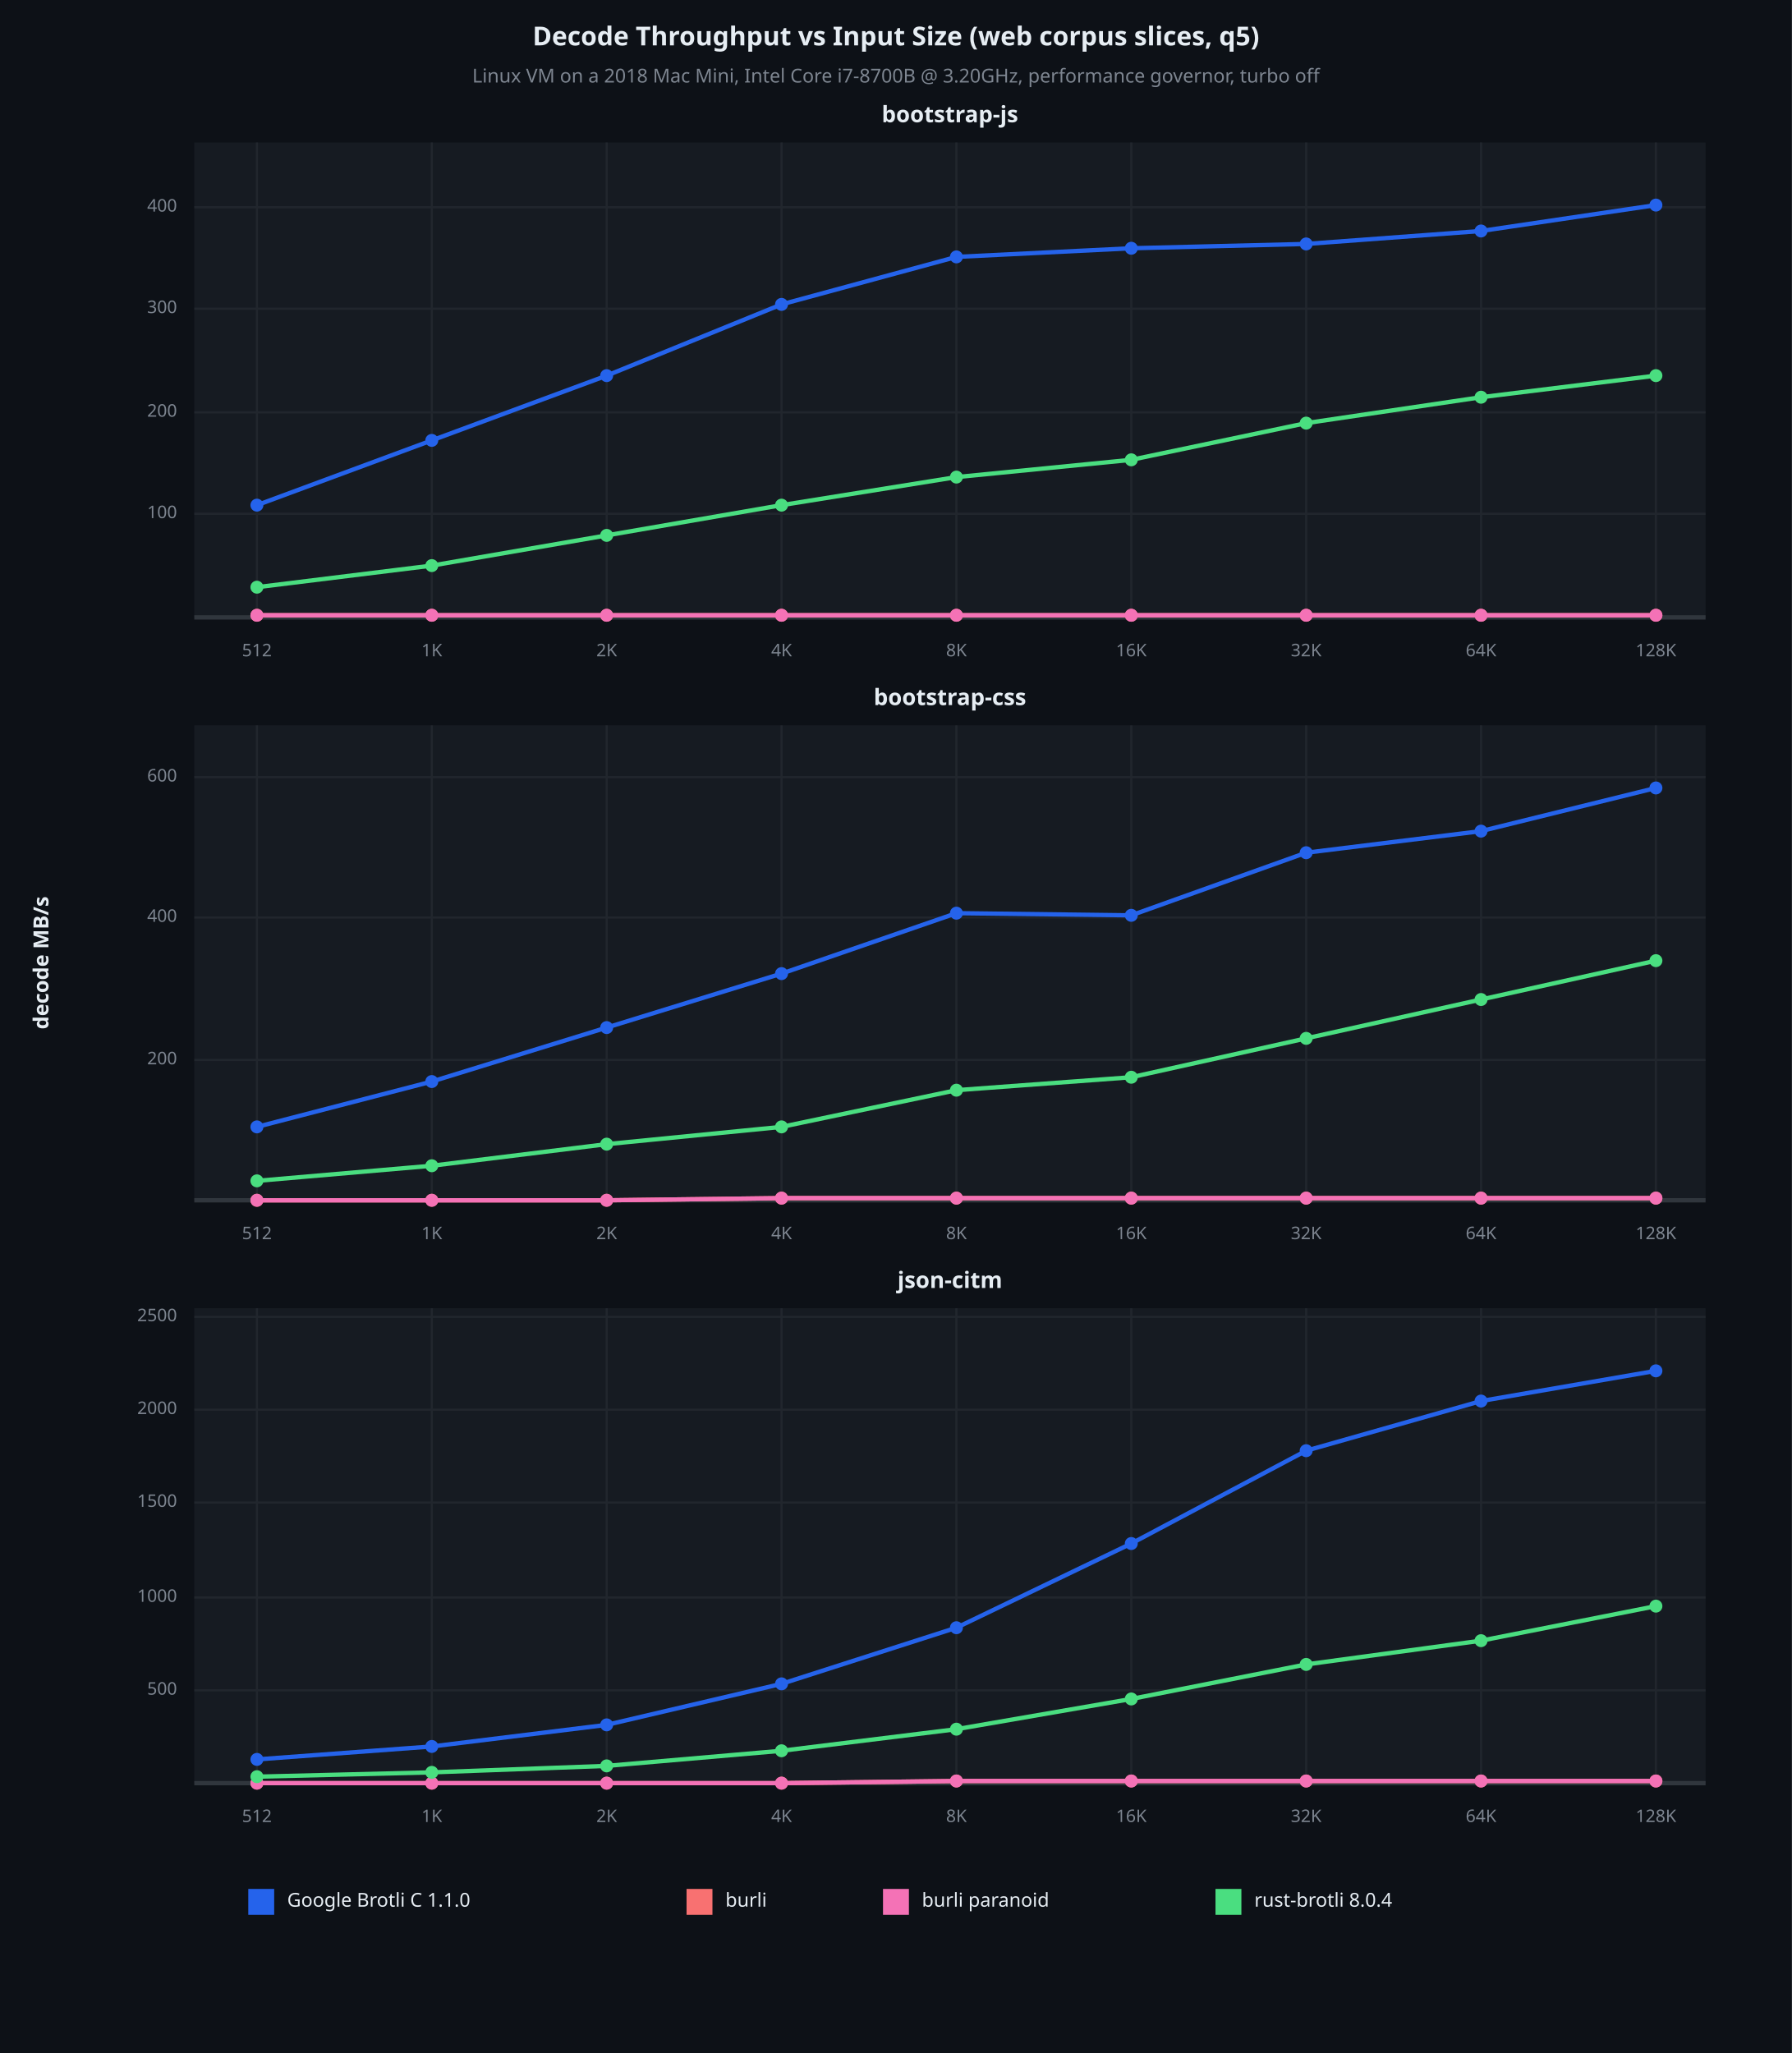
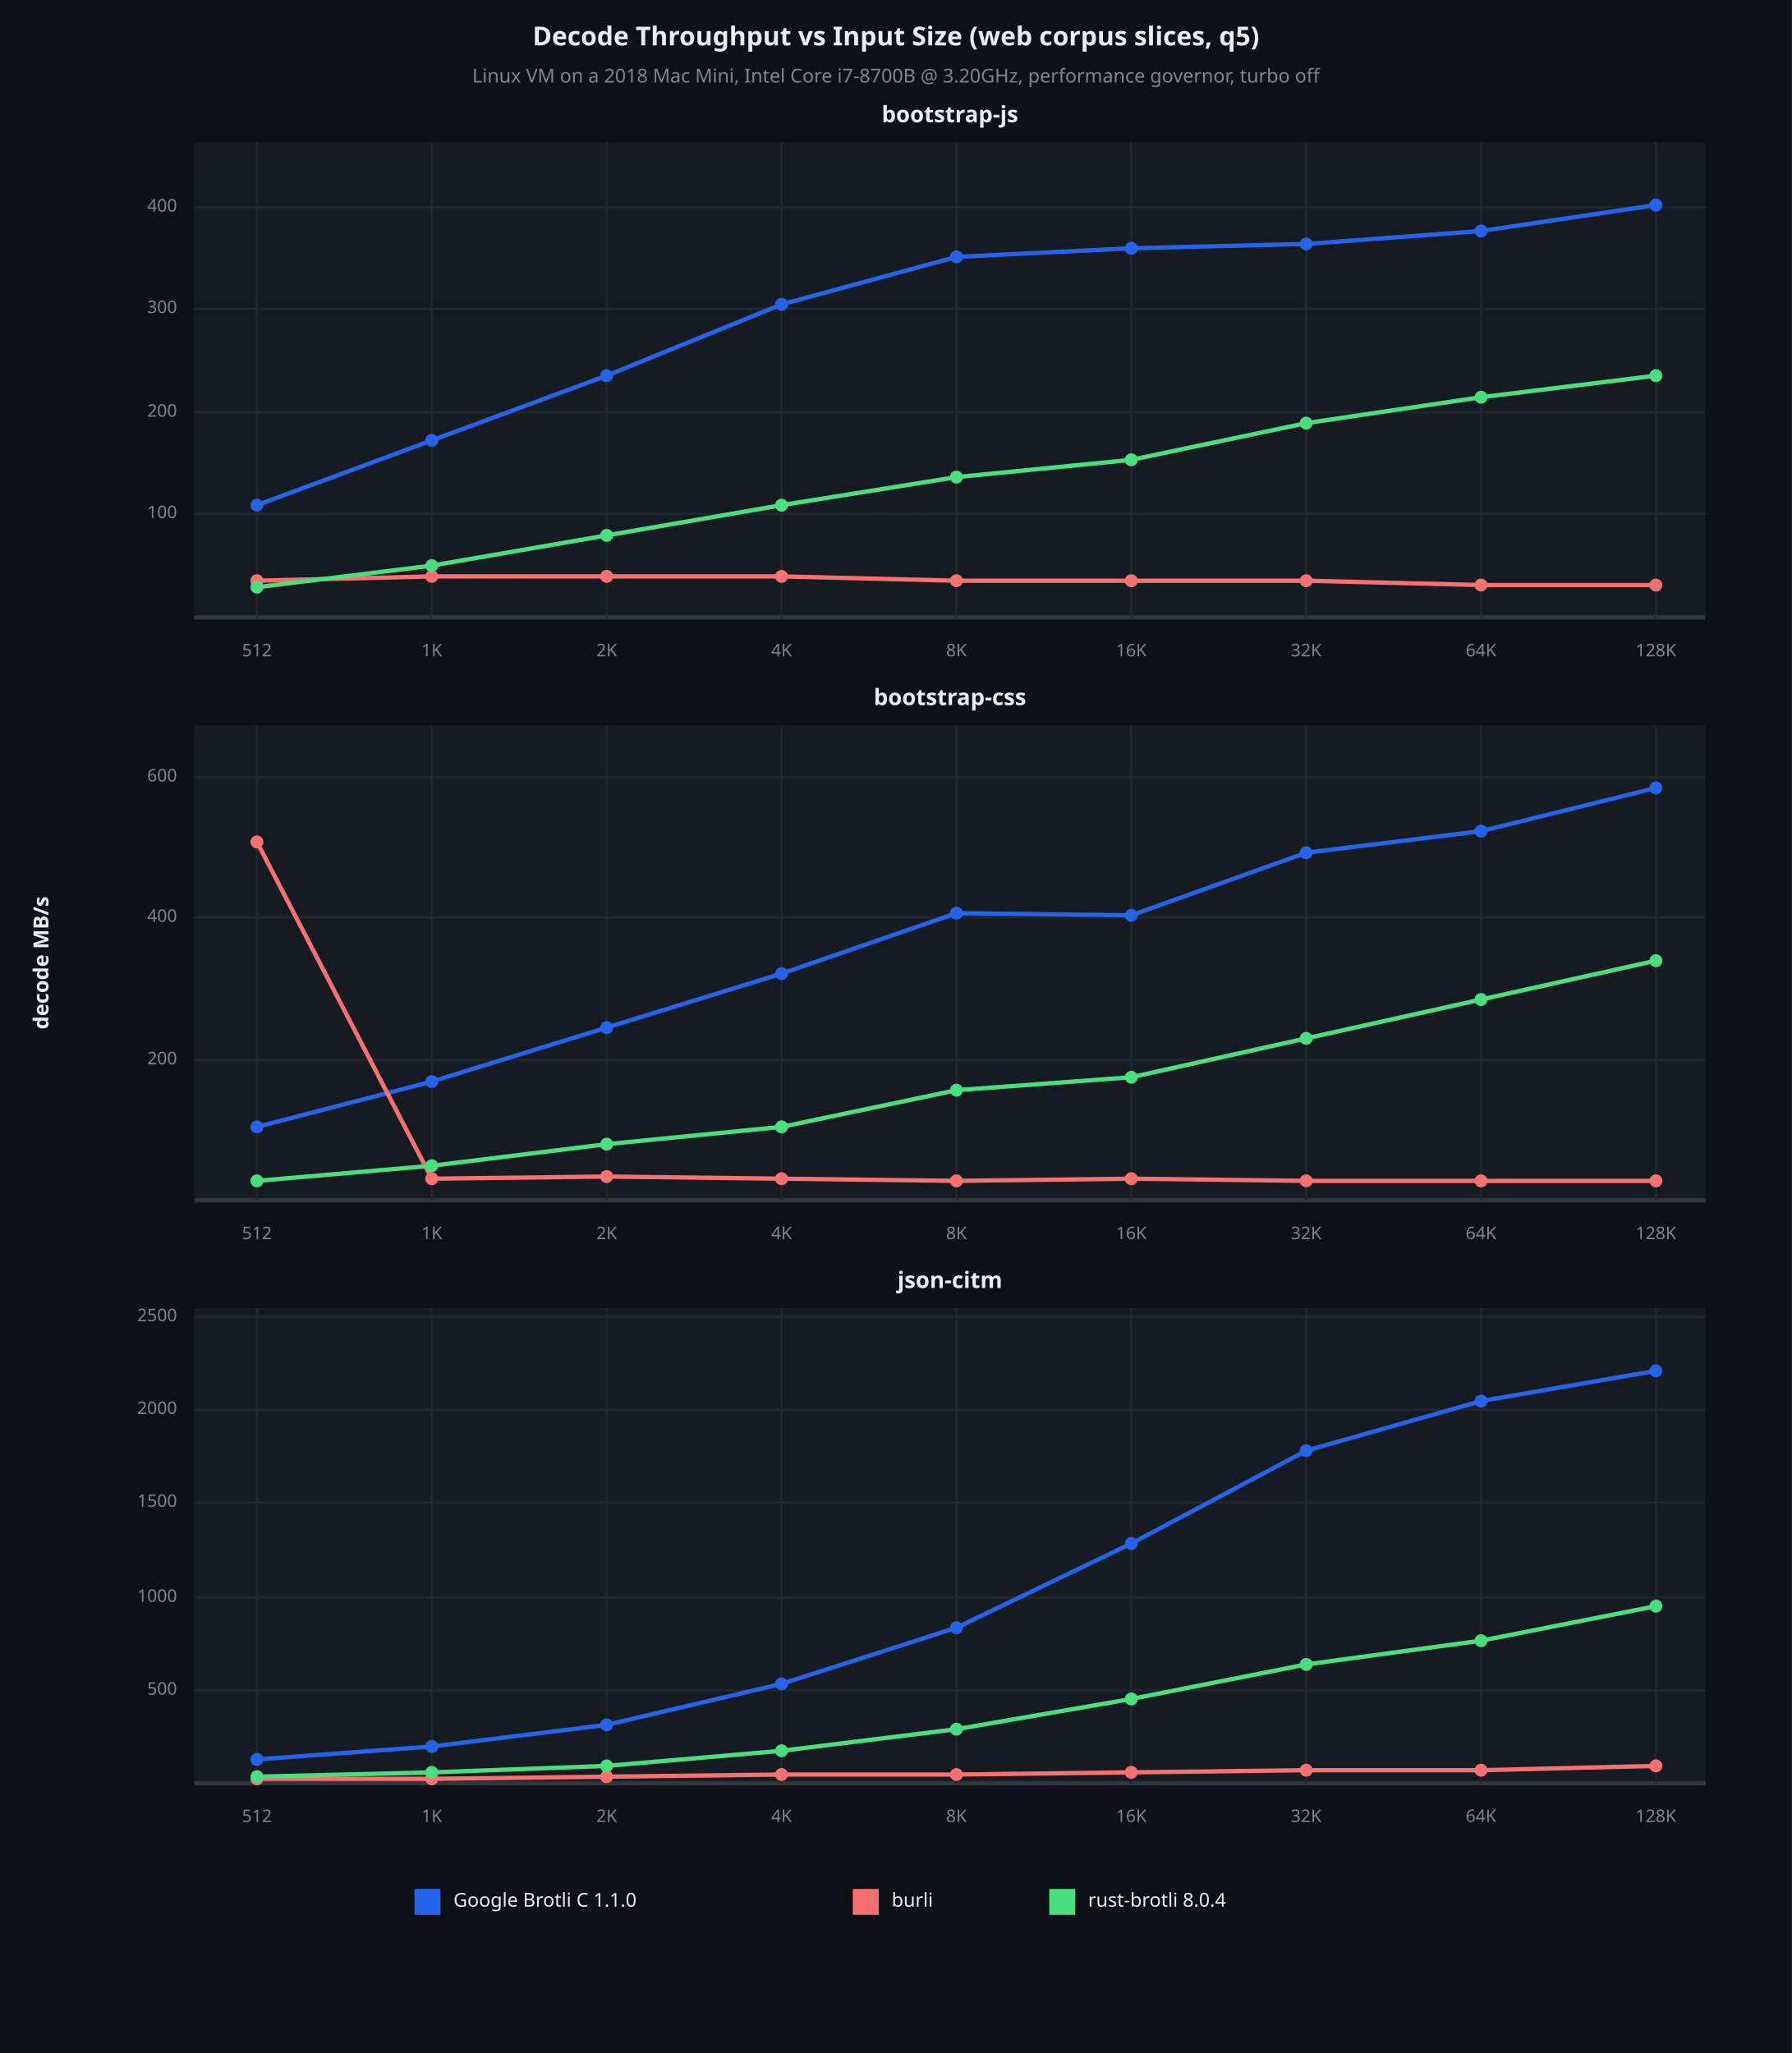
<svg xmlns="http://www.w3.org/2000/svg" viewBox="0 0 830 951" font-family="system-ui, -apple-system, sans-serif">
  <rect x="0" y="0" width="830" height="951" opacity="1" fill="#0D1117" stroke="none" />
  <text x="415" y="18" dy="0.5ex" text-anchor="middle" font-family="sans-serif" font-size="12.097" opacity="1" fill="#E6EDF3" font-weight="bold">
Decode Throughput vs Input Size (web corpus slices, q5)
</text>
  <text x="415" y="36" dy="0.5ex" text-anchor="middle" font-family="sans-serif" font-size="8.871" opacity="1" fill="#7D8590">
Linux VM on a 2018 Mac Mini, Intel Core i7-8700B @ 3.20GHz, performance governor, turbo off
</text>
  <rect x="90" y="66" width="700" height="220" opacity="1" fill="#161B22" stroke="none" />
  <text x="440" y="54" dy="0.5ex" text-anchor="middle" font-family="sans-serif" font-size="10.484" opacity="1" fill="#E6EDF3" font-weight="bold">
bootstrap-js
</text>
  <polyline fill="none" opacity="1" stroke="#30363D" stroke-width="2" points="90,286 790,286 " />
  <polyline fill="none" opacity="1" stroke="#21262D" stroke-width="1" points="119,66 119,286 " />
  <text x="119" y="302" dy="0.5ex" text-anchor="middle" font-family="sans-serif" font-size="8.065" opacity="1" fill="#7D8590">
512
</text>
  <polyline fill="none" opacity="1" stroke="#21262D" stroke-width="1" points="200,66 200,286 " />
  <text x="200" y="302" dy="0.5ex" text-anchor="middle" font-family="sans-serif" font-size="8.065" opacity="1" fill="#7D8590">
1K
</text>
  <polyline fill="none" opacity="1" stroke="#21262D" stroke-width="1" points="281,66 281,286 " />
  <text x="281" y="302" dy="0.5ex" text-anchor="middle" font-family="sans-serif" font-size="8.065" opacity="1" fill="#7D8590">
2K
</text>
  <polyline fill="none" opacity="1" stroke="#21262D" stroke-width="1" points="362,66 362,286 " />
  <text x="362" y="302" dy="0.5ex" text-anchor="middle" font-family="sans-serif" font-size="8.065" opacity="1" fill="#7D8590">
4K
</text>
  <polyline fill="none" opacity="1" stroke="#21262D" stroke-width="1" points="443,66 443,286 " />
  <text x="443" y="302" dy="0.5ex" text-anchor="middle" font-family="sans-serif" font-size="8.065" opacity="1" fill="#7D8590">
8K
</text>
  <polyline fill="none" opacity="1" stroke="#21262D" stroke-width="1" points="524,66 524,286 " />
  <text x="524" y="302" dy="0.5ex" text-anchor="middle" font-family="sans-serif" font-size="8.065" opacity="1" fill="#7D8590">
16K
</text>
  <polyline fill="none" opacity="1" stroke="#21262D" stroke-width="1" points="605,66 605,286 " />
  <text x="605" y="302" dy="0.5ex" text-anchor="middle" font-family="sans-serif" font-size="8.065" opacity="1" fill="#7D8590">
32K
</text>
  <polyline fill="none" opacity="1" stroke="#21262D" stroke-width="1" points="686,66 686,286 " />
  <text x="686" y="302" dy="0.5ex" text-anchor="middle" font-family="sans-serif" font-size="8.065" opacity="1" fill="#7D8590">
64K
</text>
  <polyline fill="none" opacity="1" stroke="#21262D" stroke-width="1" points="767,66 767,286 " />
  <text x="767" y="302" dy="0.5ex" text-anchor="middle" font-family="sans-serif" font-size="8.065" opacity="1" fill="#7D8590">
128K
</text>
  <polyline fill="none" opacity="1" stroke="#21262D" stroke-width="1" points="90,238 790,238 " />
  <text x="82" y="238" dy="0.5ex" text-anchor="end" font-family="sans-serif" font-size="8.065" opacity="1" fill="#7D8590">
100
</text>
  <polyline fill="none" opacity="1" stroke="#21262D" stroke-width="1" points="90,191 790,191 " />
  <text x="82" y="191" dy="0.5ex" text-anchor="end" font-family="sans-serif" font-size="8.065" opacity="1" fill="#7D8590">
200
</text>
  <polyline fill="none" opacity="1" stroke="#21262D" stroke-width="1" points="90,143 790,143 " />
  <text x="82" y="143" dy="0.5ex" text-anchor="end" font-family="sans-serif" font-size="8.065" opacity="1" fill="#7D8590">
300
</text>
  <polyline fill="none" opacity="1" stroke="#21262D" stroke-width="1" points="90,96 790,96 " />
  <text x="82" y="96" dy="0.5ex" text-anchor="end" font-family="sans-serif" font-size="8.065" opacity="1" fill="#7D8590">
400
</text>
  <polyline fill="none" opacity="1" stroke="#2563EB" stroke-width="2" points="119,234 200,204 281,174 362,141 443,119 524,115 605,113 686,107 767,95 " />
  <circle cx="119" cy="234" r="3" opacity="1" fill="#2563EB" stroke="none" stroke-width="1" />
  <circle cx="200" cy="204" r="3" opacity="1" fill="#2563EB" stroke="none" stroke-width="1" />
  <circle cx="281" cy="174" r="3" opacity="1" fill="#2563EB" stroke="none" stroke-width="1" />
  <circle cx="362" cy="141" r="3" opacity="1" fill="#2563EB" stroke="none" stroke-width="1" />
  <circle cx="443" cy="119" r="3" opacity="1" fill="#2563EB" stroke="none" stroke-width="1" />
  <circle cx="524" cy="115" r="3" opacity="1" fill="#2563EB" stroke="none" stroke-width="1" />
  <circle cx="605" cy="113" r="3" opacity="1" fill="#2563EB" stroke="none" stroke-width="1" />
  <circle cx="686" cy="107" r="3" opacity="1" fill="#2563EB" stroke="none" stroke-width="1" />
  <circle cx="767" cy="95" r="3" opacity="1" fill="#2563EB" stroke="none" stroke-width="1" />
-   <polyline fill="none" opacity="1" stroke="#F87171" stroke-width="2" points="119,285 200,285 281,285 362,285 443,285 524,285 605,285 686,285 767,285 " />
-   <circle cx="119" cy="285" r="3" opacity="1" fill="#F87171" stroke="none" stroke-width="1" />
-   <circle cx="200" cy="285" r="3" opacity="1" fill="#F87171" stroke="none" stroke-width="1" />
-   <circle cx="281" cy="285" r="3" opacity="1" fill="#F87171" stroke="none" stroke-width="1" />
-   <circle cx="362" cy="285" r="3" opacity="1" fill="#F87171" stroke="none" stroke-width="1" />
-   <circle cx="443" cy="285" r="3" opacity="1" fill="#F87171" stroke="none" stroke-width="1" />
-   <circle cx="524" cy="285" r="3" opacity="1" fill="#F87171" stroke="none" stroke-width="1" />
-   <circle cx="605" cy="285" r="3" opacity="1" fill="#F87171" stroke="none" stroke-width="1" />
-   <circle cx="686" cy="285" r="3" opacity="1" fill="#F87171" stroke="none" stroke-width="1" />
-   <circle cx="767" cy="285" r="3" opacity="1" fill="#F87171" stroke="none" stroke-width="1" />
-   <polyline fill="none" opacity="1" stroke="#F472B6" stroke-width="2" points="119,285 200,285 281,285 362,285 443,285 524,285 605,285 686,285 767,285 " />
-   <circle cx="119" cy="285" r="3" opacity="1" fill="#F472B6" stroke="none" stroke-width="1" />
-   <circle cx="200" cy="285" r="3" opacity="1" fill="#F472B6" stroke="none" stroke-width="1" />
-   <circle cx="281" cy="285" r="3" opacity="1" fill="#F472B6" stroke="none" stroke-width="1" />
-   <circle cx="362" cy="285" r="3" opacity="1" fill="#F472B6" stroke="none" stroke-width="1" />
-   <circle cx="443" cy="285" r="3" opacity="1" fill="#F472B6" stroke="none" stroke-width="1" />
-   <circle cx="524" cy="285" r="3" opacity="1" fill="#F472B6" stroke="none" stroke-width="1" />
-   <circle cx="605" cy="285" r="3" opacity="1" fill="#F472B6" stroke="none" stroke-width="1" />
-   <circle cx="686" cy="285" r="3" opacity="1" fill="#F472B6" stroke="none" stroke-width="1" />
-   <circle cx="767" cy="285" r="3" opacity="1" fill="#F472B6" stroke="none" stroke-width="1" />
+   <polyline fill="none" opacity="1" stroke="#F87171" stroke-width="2" points="119,269 200,267 281,267 362,267 443,269 524,269 605,269 686,271 767,271 " />
+   <circle cx="119" cy="269" r="3" opacity="1" fill="#F87171" stroke="none" stroke-width="1" />
+   <circle cx="200" cy="267" r="3" opacity="1" fill="#F87171" stroke="none" stroke-width="1" />
+   <circle cx="281" cy="267" r="3" opacity="1" fill="#F87171" stroke="none" stroke-width="1" />
+   <circle cx="362" cy="267" r="3" opacity="1" fill="#F87171" stroke="none" stroke-width="1" />
+   <circle cx="443" cy="269" r="3" opacity="1" fill="#F87171" stroke="none" stroke-width="1" />
+   <circle cx="524" cy="269" r="3" opacity="1" fill="#F87171" stroke="none" stroke-width="1" />
+   <circle cx="605" cy="269" r="3" opacity="1" fill="#F87171" stroke="none" stroke-width="1" />
+   <circle cx="686" cy="271" r="3" opacity="1" fill="#F87171" stroke="none" stroke-width="1" />
+   <circle cx="767" cy="271" r="3" opacity="1" fill="#F87171" stroke="none" stroke-width="1" />
  <polyline fill="none" opacity="1" stroke="#4ADE80" stroke-width="2" points="119,272 200,262 281,248 362,234 443,221 524,213 605,196 686,184 767,174 " />
  <circle cx="119" cy="272" r="3" opacity="1" fill="#4ADE80" stroke="none" stroke-width="1" />
  <circle cx="200" cy="262" r="3" opacity="1" fill="#4ADE80" stroke="none" stroke-width="1" />
  <circle cx="281" cy="248" r="3" opacity="1" fill="#4ADE80" stroke="none" stroke-width="1" />
  <circle cx="362" cy="234" r="3" opacity="1" fill="#4ADE80" stroke="none" stroke-width="1" />
  <circle cx="443" cy="221" r="3" opacity="1" fill="#4ADE80" stroke="none" stroke-width="1" />
  <circle cx="524" cy="213" r="3" opacity="1" fill="#4ADE80" stroke="none" stroke-width="1" />
  <circle cx="605" cy="196" r="3" opacity="1" fill="#4ADE80" stroke="none" stroke-width="1" />
  <circle cx="686" cy="184" r="3" opacity="1" fill="#4ADE80" stroke="none" stroke-width="1" />
  <circle cx="767" cy="174" r="3" opacity="1" fill="#4ADE80" stroke="none" stroke-width="1" />
  <rect x="90" y="336" width="700" height="220" opacity="1" fill="#161B22" stroke="none" />
  <text x="440" y="324" dy="0.5ex" text-anchor="middle" font-family="sans-serif" font-size="10.484" opacity="1" fill="#E6EDF3" font-weight="bold">
bootstrap-css
</text>
  <polyline fill="none" opacity="1" stroke="#30363D" stroke-width="2" points="90,556 790,556 " />
  <polyline fill="none" opacity="1" stroke="#21262D" stroke-width="1" points="119,336 119,556 " />
  <text x="119" y="572" dy="0.5ex" text-anchor="middle" font-family="sans-serif" font-size="8.065" opacity="1" fill="#7D8590">
512
</text>
  <polyline fill="none" opacity="1" stroke="#21262D" stroke-width="1" points="200,336 200,556 " />
  <text x="200" y="572" dy="0.5ex" text-anchor="middle" font-family="sans-serif" font-size="8.065" opacity="1" fill="#7D8590">
1K
</text>
  <polyline fill="none" opacity="1" stroke="#21262D" stroke-width="1" points="281,336 281,556 " />
  <text x="281" y="572" dy="0.5ex" text-anchor="middle" font-family="sans-serif" font-size="8.065" opacity="1" fill="#7D8590">
2K
</text>
  <polyline fill="none" opacity="1" stroke="#21262D" stroke-width="1" points="362,336 362,556 " />
  <text x="362" y="572" dy="0.5ex" text-anchor="middle" font-family="sans-serif" font-size="8.065" opacity="1" fill="#7D8590">
4K
</text>
  <polyline fill="none" opacity="1" stroke="#21262D" stroke-width="1" points="443,336 443,556 " />
  <text x="443" y="572" dy="0.5ex" text-anchor="middle" font-family="sans-serif" font-size="8.065" opacity="1" fill="#7D8590">
8K
</text>
  <polyline fill="none" opacity="1" stroke="#21262D" stroke-width="1" points="524,336 524,556 " />
  <text x="524" y="572" dy="0.5ex" text-anchor="middle" font-family="sans-serif" font-size="8.065" opacity="1" fill="#7D8590">
16K
</text>
  <polyline fill="none" opacity="1" stroke="#21262D" stroke-width="1" points="605,336 605,556 " />
  <text x="605" y="572" dy="0.5ex" text-anchor="middle" font-family="sans-serif" font-size="8.065" opacity="1" fill="#7D8590">
32K
</text>
  <polyline fill="none" opacity="1" stroke="#21262D" stroke-width="1" points="686,336 686,556 " />
  <text x="686" y="572" dy="0.5ex" text-anchor="middle" font-family="sans-serif" font-size="8.065" opacity="1" fill="#7D8590">
64K
</text>
  <polyline fill="none" opacity="1" stroke="#21262D" stroke-width="1" points="767,336 767,556 " />
  <text x="767" y="572" dy="0.5ex" text-anchor="middle" font-family="sans-serif" font-size="8.065" opacity="1" fill="#7D8590">
128K
</text>
  <polyline fill="none" opacity="1" stroke="#21262D" stroke-width="1" points="90,491 790,491 " />
  <text x="82" y="491" dy="0.5ex" text-anchor="end" font-family="sans-serif" font-size="8.065" opacity="1" fill="#7D8590">
200
</text>
  <polyline fill="none" opacity="1" stroke="#21262D" stroke-width="1" points="90,425 790,425 " />
  <text x="82" y="425" dy="0.5ex" text-anchor="end" font-family="sans-serif" font-size="8.065" opacity="1" fill="#7D8590">
400
</text>
  <polyline fill="none" opacity="1" stroke="#21262D" stroke-width="1" points="90,360 790,360 " />
  <text x="82" y="360" dy="0.5ex" text-anchor="end" font-family="sans-serif" font-size="8.065" opacity="1" fill="#7D8590">
600
</text>
  <polyline fill="none" opacity="1" stroke="#2563EB" stroke-width="2" points="119,522 200,501 281,476 362,451 443,423 524,424 605,395 686,385 767,365 " />
  <circle cx="119" cy="522" r="3" opacity="1" fill="#2563EB" stroke="none" stroke-width="1" />
  <circle cx="200" cy="501" r="3" opacity="1" fill="#2563EB" stroke="none" stroke-width="1" />
  <circle cx="281" cy="476" r="3" opacity="1" fill="#2563EB" stroke="none" stroke-width="1" />
  <circle cx="362" cy="451" r="3" opacity="1" fill="#2563EB" stroke="none" stroke-width="1" />
  <circle cx="443" cy="423" r="3" opacity="1" fill="#2563EB" stroke="none" stroke-width="1" />
  <circle cx="524" cy="424" r="3" opacity="1" fill="#2563EB" stroke="none" stroke-width="1" />
  <circle cx="605" cy="395" r="3" opacity="1" fill="#2563EB" stroke="none" stroke-width="1" />
  <circle cx="686" cy="385" r="3" opacity="1" fill="#2563EB" stroke="none" stroke-width="1" />
  <circle cx="767" cy="365" r="3" opacity="1" fill="#2563EB" stroke="none" stroke-width="1" />
-   <polyline fill="none" opacity="1" stroke="#F87171" stroke-width="2" points="119,556 200,556 281,556 362,555 443,555 524,555 605,555 686,555 767,555 " />
-   <circle cx="119" cy="556" r="3" opacity="1" fill="#F87171" stroke="none" stroke-width="1" />
-   <circle cx="200" cy="556" r="3" opacity="1" fill="#F87171" stroke="none" stroke-width="1" />
-   <circle cx="281" cy="556" r="3" opacity="1" fill="#F87171" stroke="none" stroke-width="1" />
-   <circle cx="362" cy="555" r="3" opacity="1" fill="#F87171" stroke="none" stroke-width="1" />
-   <circle cx="443" cy="555" r="3" opacity="1" fill="#F87171" stroke="none" stroke-width="1" />
-   <circle cx="524" cy="555" r="3" opacity="1" fill="#F87171" stroke="none" stroke-width="1" />
-   <circle cx="605" cy="555" r="3" opacity="1" fill="#F87171" stroke="none" stroke-width="1" />
-   <circle cx="686" cy="555" r="3" opacity="1" fill="#F87171" stroke="none" stroke-width="1" />
-   <circle cx="767" cy="555" r="3" opacity="1" fill="#F87171" stroke="none" stroke-width="1" />
-   <polyline fill="none" opacity="1" stroke="#F472B6" stroke-width="2" points="119,556 200,556 281,556 362,555 443,555 524,555 605,555 686,555 767,555 " />
-   <circle cx="119" cy="556" r="3" opacity="1" fill="#F472B6" stroke="none" stroke-width="1" />
-   <circle cx="200" cy="556" r="3" opacity="1" fill="#F472B6" stroke="none" stroke-width="1" />
-   <circle cx="281" cy="556" r="3" opacity="1" fill="#F472B6" stroke="none" stroke-width="1" />
-   <circle cx="362" cy="555" r="3" opacity="1" fill="#F472B6" stroke="none" stroke-width="1" />
-   <circle cx="443" cy="555" r="3" opacity="1" fill="#F472B6" stroke="none" stroke-width="1" />
-   <circle cx="524" cy="555" r="3" opacity="1" fill="#F472B6" stroke="none" stroke-width="1" />
-   <circle cx="605" cy="555" r="3" opacity="1" fill="#F472B6" stroke="none" stroke-width="1" />
-   <circle cx="686" cy="555" r="3" opacity="1" fill="#F472B6" stroke="none" stroke-width="1" />
-   <circle cx="767" cy="555" r="3" opacity="1" fill="#F472B6" stroke="none" stroke-width="1" />
+   <polyline fill="none" opacity="1" stroke="#F87171" stroke-width="2" points="119,390 200,546 281,545 362,546 443,547 524,546 605,547 686,547 767,547 " />
+   <circle cx="119" cy="390" r="3" opacity="1" fill="#F87171" stroke="none" stroke-width="1" />
+   <circle cx="200" cy="546" r="3" opacity="1" fill="#F87171" stroke="none" stroke-width="1" />
+   <circle cx="281" cy="545" r="3" opacity="1" fill="#F87171" stroke="none" stroke-width="1" />
+   <circle cx="362" cy="546" r="3" opacity="1" fill="#F87171" stroke="none" stroke-width="1" />
+   <circle cx="443" cy="547" r="3" opacity="1" fill="#F87171" stroke="none" stroke-width="1" />
+   <circle cx="524" cy="546" r="3" opacity="1" fill="#F87171" stroke="none" stroke-width="1" />
+   <circle cx="605" cy="547" r="3" opacity="1" fill="#F87171" stroke="none" stroke-width="1" />
+   <circle cx="686" cy="547" r="3" opacity="1" fill="#F87171" stroke="none" stroke-width="1" />
+   <circle cx="767" cy="547" r="3" opacity="1" fill="#F87171" stroke="none" stroke-width="1" />
  <polyline fill="none" opacity="1" stroke="#4ADE80" stroke-width="2" points="119,547 200,540 281,530 362,522 443,505 524,499 605,481 686,463 767,445 " />
  <circle cx="119" cy="547" r="3" opacity="1" fill="#4ADE80" stroke="none" stroke-width="1" />
  <circle cx="200" cy="540" r="3" opacity="1" fill="#4ADE80" stroke="none" stroke-width="1" />
  <circle cx="281" cy="530" r="3" opacity="1" fill="#4ADE80" stroke="none" stroke-width="1" />
  <circle cx="362" cy="522" r="3" opacity="1" fill="#4ADE80" stroke="none" stroke-width="1" />
  <circle cx="443" cy="505" r="3" opacity="1" fill="#4ADE80" stroke="none" stroke-width="1" />
  <circle cx="524" cy="499" r="3" opacity="1" fill="#4ADE80" stroke="none" stroke-width="1" />
  <circle cx="605" cy="481" r="3" opacity="1" fill="#4ADE80" stroke="none" stroke-width="1" />
  <circle cx="686" cy="463" r="3" opacity="1" fill="#4ADE80" stroke="none" stroke-width="1" />
  <circle cx="767" cy="445" r="3" opacity="1" fill="#4ADE80" stroke="none" stroke-width="1" />
  <rect x="90" y="606" width="700" height="220" opacity="1" fill="#161B22" stroke="none" />
  <text x="440" y="594" dy="0.5ex" text-anchor="middle" font-family="sans-serif" font-size="10.484" opacity="1" fill="#E6EDF3" font-weight="bold">
json-citm
</text>
  <polyline fill="none" opacity="1" stroke="#30363D" stroke-width="2" points="90,826 790,826 " />
  <polyline fill="none" opacity="1" stroke="#21262D" stroke-width="1" points="119,606 119,826 " />
  <text x="119" y="842" dy="0.5ex" text-anchor="middle" font-family="sans-serif" font-size="8.065" opacity="1" fill="#7D8590">
512
</text>
  <polyline fill="none" opacity="1" stroke="#21262D" stroke-width="1" points="200,606 200,826 " />
  <text x="200" y="842" dy="0.5ex" text-anchor="middle" font-family="sans-serif" font-size="8.065" opacity="1" fill="#7D8590">
1K
</text>
  <polyline fill="none" opacity="1" stroke="#21262D" stroke-width="1" points="281,606 281,826 " />
  <text x="281" y="842" dy="0.5ex" text-anchor="middle" font-family="sans-serif" font-size="8.065" opacity="1" fill="#7D8590">
2K
</text>
  <polyline fill="none" opacity="1" stroke="#21262D" stroke-width="1" points="362,606 362,826 " />
  <text x="362" y="842" dy="0.5ex" text-anchor="middle" font-family="sans-serif" font-size="8.065" opacity="1" fill="#7D8590">
4K
</text>
  <polyline fill="none" opacity="1" stroke="#21262D" stroke-width="1" points="443,606 443,826 " />
  <text x="443" y="842" dy="0.5ex" text-anchor="middle" font-family="sans-serif" font-size="8.065" opacity="1" fill="#7D8590">
8K
</text>
  <polyline fill="none" opacity="1" stroke="#21262D" stroke-width="1" points="524,606 524,826 " />
  <text x="524" y="842" dy="0.5ex" text-anchor="middle" font-family="sans-serif" font-size="8.065" opacity="1" fill="#7D8590">
16K
</text>
  <polyline fill="none" opacity="1" stroke="#21262D" stroke-width="1" points="605,606 605,826 " />
  <text x="605" y="842" dy="0.5ex" text-anchor="middle" font-family="sans-serif" font-size="8.065" opacity="1" fill="#7D8590">
32K
</text>
  <polyline fill="none" opacity="1" stroke="#21262D" stroke-width="1" points="686,606 686,826 " />
  <text x="686" y="842" dy="0.5ex" text-anchor="middle" font-family="sans-serif" font-size="8.065" opacity="1" fill="#7D8590">
64K
</text>
  <polyline fill="none" opacity="1" stroke="#21262D" stroke-width="1" points="767,606 767,826 " />
  <text x="767" y="842" dy="0.5ex" text-anchor="middle" font-family="sans-serif" font-size="8.065" opacity="1" fill="#7D8590">
128K
</text>
  <polyline fill="none" opacity="1" stroke="#21262D" stroke-width="1" points="90,783 790,783 " />
  <text x="82" y="783" dy="0.5ex" text-anchor="end" font-family="sans-serif" font-size="8.065" opacity="1" fill="#7D8590">
500
</text>
  <polyline fill="none" opacity="1" stroke="#21262D" stroke-width="1" points="90,740 790,740 " />
  <text x="82" y="740" dy="0.5ex" text-anchor="end" font-family="sans-serif" font-size="8.065" opacity="1" fill="#7D8590">
1000
</text>
  <polyline fill="none" opacity="1" stroke="#21262D" stroke-width="1" points="90,696 790,696 " />
  <text x="82" y="696" dy="0.5ex" text-anchor="end" font-family="sans-serif" font-size="8.065" opacity="1" fill="#7D8590">
1500
</text>
  <polyline fill="none" opacity="1" stroke="#21262D" stroke-width="1" points="90,653 790,653 " />
  <text x="82" y="653" dy="0.5ex" text-anchor="end" font-family="sans-serif" font-size="8.065" opacity="1" fill="#7D8590">
2000
</text>
  <polyline fill="none" opacity="1" stroke="#21262D" stroke-width="1" points="90,610 790,610 " />
  <text x="82" y="610" dy="0.5ex" text-anchor="end" font-family="sans-serif" font-size="8.065" opacity="1" fill="#7D8590">
2500
</text>
  <polyline fill="none" opacity="1" stroke="#2563EB" stroke-width="2" points="119,815 200,809 281,799 362,780 443,754 524,715 605,672 686,649 767,635 " />
  <circle cx="119" cy="815" r="3" opacity="1" fill="#2563EB" stroke="none" stroke-width="1" />
  <circle cx="200" cy="809" r="3" opacity="1" fill="#2563EB" stroke="none" stroke-width="1" />
  <circle cx="281" cy="799" r="3" opacity="1" fill="#2563EB" stroke="none" stroke-width="1" />
  <circle cx="362" cy="780" r="3" opacity="1" fill="#2563EB" stroke="none" stroke-width="1" />
  <circle cx="443" cy="754" r="3" opacity="1" fill="#2563EB" stroke="none" stroke-width="1" />
  <circle cx="524" cy="715" r="3" opacity="1" fill="#2563EB" stroke="none" stroke-width="1" />
  <circle cx="605" cy="672" r="3" opacity="1" fill="#2563EB" stroke="none" stroke-width="1" />
  <circle cx="686" cy="649" r="3" opacity="1" fill="#2563EB" stroke="none" stroke-width="1" />
  <circle cx="767" cy="635" r="3" opacity="1" fill="#2563EB" stroke="none" stroke-width="1" />
-   <polyline fill="none" opacity="1" stroke="#F87171" stroke-width="2" points="119,826 200,826 281,826 362,826 443,825 524,825 605,825 686,825 767,825 " />
-   <circle cx="119" cy="826" r="3" opacity="1" fill="#F87171" stroke="none" stroke-width="1" />
-   <circle cx="200" cy="826" r="3" opacity="1" fill="#F87171" stroke="none" stroke-width="1" />
-   <circle cx="281" cy="826" r="3" opacity="1" fill="#F87171" stroke="none" stroke-width="1" />
-   <circle cx="362" cy="826" r="3" opacity="1" fill="#F87171" stroke="none" stroke-width="1" />
-   <circle cx="443" cy="825" r="3" opacity="1" fill="#F87171" stroke="none" stroke-width="1" />
-   <circle cx="524" cy="825" r="3" opacity="1" fill="#F87171" stroke="none" stroke-width="1" />
-   <circle cx="605" cy="825" r="3" opacity="1" fill="#F87171" stroke="none" stroke-width="1" />
-   <circle cx="686" cy="825" r="3" opacity="1" fill="#F87171" stroke="none" stroke-width="1" />
-   <circle cx="767" cy="825" r="3" opacity="1" fill="#F87171" stroke="none" stroke-width="1" />
-   <polyline fill="none" opacity="1" stroke="#F472B6" stroke-width="2" points="119,826 200,826 281,826 362,826 443,825 524,825 605,825 686,825 767,825 " />
-   <circle cx="119" cy="826" r="3" opacity="1" fill="#F472B6" stroke="none" stroke-width="1" />
-   <circle cx="200" cy="826" r="3" opacity="1" fill="#F472B6" stroke="none" stroke-width="1" />
-   <circle cx="281" cy="826" r="3" opacity="1" fill="#F472B6" stroke="none" stroke-width="1" />
-   <circle cx="362" cy="826" r="3" opacity="1" fill="#F472B6" stroke="none" stroke-width="1" />
-   <circle cx="443" cy="825" r="3" opacity="1" fill="#F472B6" stroke="none" stroke-width="1" />
-   <circle cx="524" cy="825" r="3" opacity="1" fill="#F472B6" stroke="none" stroke-width="1" />
-   <circle cx="605" cy="825" r="3" opacity="1" fill="#F472B6" stroke="none" stroke-width="1" />
-   <circle cx="686" cy="825" r="3" opacity="1" fill="#F472B6" stroke="none" stroke-width="1" />
-   <circle cx="767" cy="825" r="3" opacity="1" fill="#F472B6" stroke="none" stroke-width="1" />
+   <polyline fill="none" opacity="1" stroke="#F87171" stroke-width="2" points="119,824 200,824 281,823 362,822 443,822 524,821 605,820 686,820 767,818 " />
+   <circle cx="119" cy="824" r="3" opacity="1" fill="#F87171" stroke="none" stroke-width="1" />
+   <circle cx="200" cy="824" r="3" opacity="1" fill="#F87171" stroke="none" stroke-width="1" />
+   <circle cx="281" cy="823" r="3" opacity="1" fill="#F87171" stroke="none" stroke-width="1" />
+   <circle cx="362" cy="822" r="3" opacity="1" fill="#F87171" stroke="none" stroke-width="1" />
+   <circle cx="443" cy="822" r="3" opacity="1" fill="#F87171" stroke="none" stroke-width="1" />
+   <circle cx="524" cy="821" r="3" opacity="1" fill="#F87171" stroke="none" stroke-width="1" />
+   <circle cx="605" cy="820" r="3" opacity="1" fill="#F87171" stroke="none" stroke-width="1" />
+   <circle cx="686" cy="820" r="3" opacity="1" fill="#F87171" stroke="none" stroke-width="1" />
+   <circle cx="767" cy="818" r="3" opacity="1" fill="#F87171" stroke="none" stroke-width="1" />
  <polyline fill="none" opacity="1" stroke="#4ADE80" stroke-width="2" points="119,823 200,821 281,818 362,811 443,801 524,787 605,771 686,760 767,744 " />
  <circle cx="119" cy="823" r="3" opacity="1" fill="#4ADE80" stroke="none" stroke-width="1" />
  <circle cx="200" cy="821" r="3" opacity="1" fill="#4ADE80" stroke="none" stroke-width="1" />
  <circle cx="281" cy="818" r="3" opacity="1" fill="#4ADE80" stroke="none" stroke-width="1" />
  <circle cx="362" cy="811" r="3" opacity="1" fill="#4ADE80" stroke="none" stroke-width="1" />
  <circle cx="443" cy="801" r="3" opacity="1" fill="#4ADE80" stroke="none" stroke-width="1" />
  <circle cx="524" cy="787" r="3" opacity="1" fill="#4ADE80" stroke="none" stroke-width="1" />
  <circle cx="605" cy="771" r="3" opacity="1" fill="#4ADE80" stroke="none" stroke-width="1" />
  <circle cx="686" cy="760" r="3" opacity="1" fill="#4ADE80" stroke="none" stroke-width="1" />
  <circle cx="767" cy="744" r="3" opacity="1" fill="#4ADE80" stroke="none" stroke-width="1" />
  <text x="20" y="446" dy="0.5ex" text-anchor="middle" font-family="sans-serif" font-size="9.677" opacity="1" fill="#E6EDF3" font-weight="bold" transform="rotate(270, 20, 446)">
decode MB/s
</text>
-   <rect x="115" y="875" width="12" height="12" opacity="1" fill="#2563EB" stroke="none" />
-   <text x="133" y="881" dy="0.5ex" text-anchor="start" font-family="sans-serif" font-size="8.871" opacity="1" fill="#E6EDF3">
+   <rect x="192" y="875" width="12" height="12" opacity="1" fill="#2563EB" stroke="none" />
+   <text x="210" y="881" dy="0.5ex" text-anchor="start" font-family="sans-serif" font-size="8.871" opacity="1" fill="#E6EDF3">
Google Brotli C 1.1.0
</text>
-   <rect x="318" y="875" width="12" height="12" opacity="1" fill="#F87171" stroke="none" />
-   <text x="336" y="881" dy="0.5ex" text-anchor="start" font-family="sans-serif" font-size="8.871" opacity="1" fill="#E6EDF3">
+   <rect x="395" y="875" width="12" height="12" opacity="1" fill="#F87171" stroke="none" />
+   <text x="413" y="881" dy="0.5ex" text-anchor="start" font-family="sans-serif" font-size="8.871" opacity="1" fill="#E6EDF3">
burli
</text>
-   <rect x="409" y="875" width="12" height="12" opacity="1" fill="#F472B6" stroke="none" />
-   <text x="427" y="881" dy="0.5ex" text-anchor="start" font-family="sans-serif" font-size="8.871" opacity="1" fill="#E6EDF3">
- burli paranoid
- </text>
-   <rect x="563" y="875" width="12" height="12" opacity="1" fill="#4ADE80" stroke="none" />
-   <text x="581" y="881" dy="0.5ex" text-anchor="start" font-family="sans-serif" font-size="8.871" opacity="1" fill="#E6EDF3">
+   <rect x="486" y="875" width="12" height="12" opacity="1" fill="#4ADE80" stroke="none" />
+   <text x="504" y="881" dy="0.5ex" text-anchor="start" font-family="sans-serif" font-size="8.871" opacity="1" fill="#E6EDF3">
rust-brotli 8.0.4
</text>
</svg>
